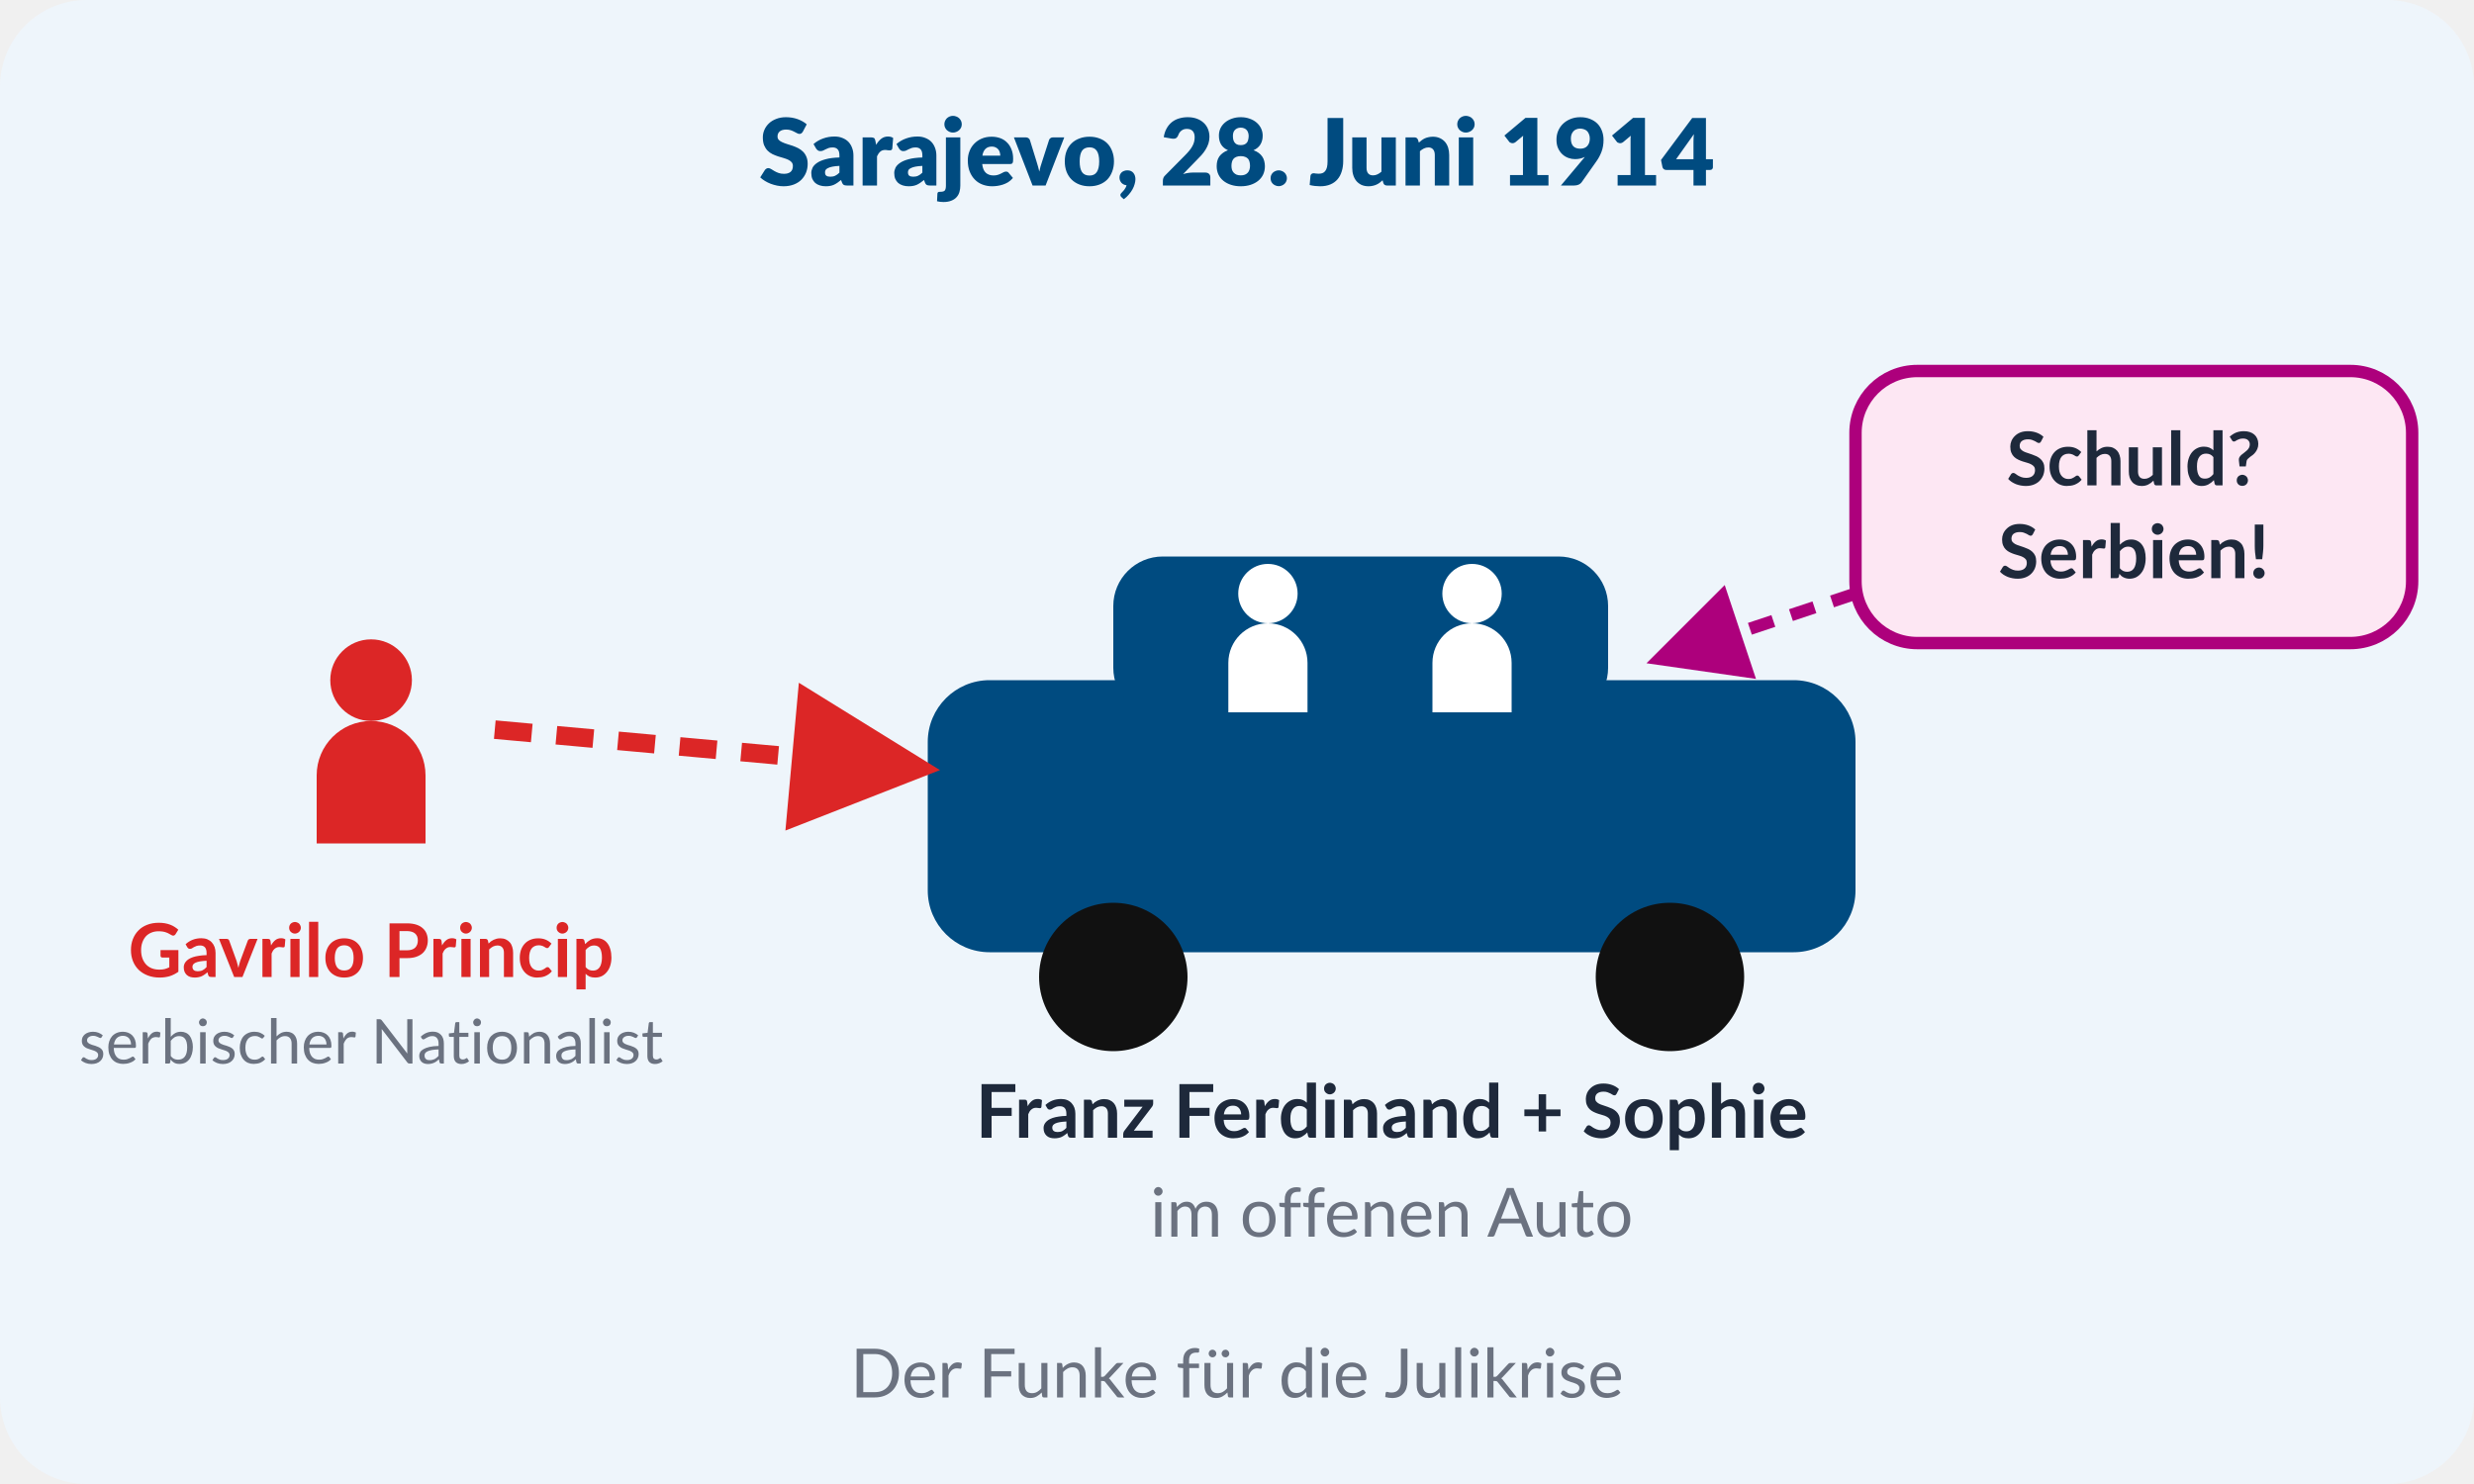
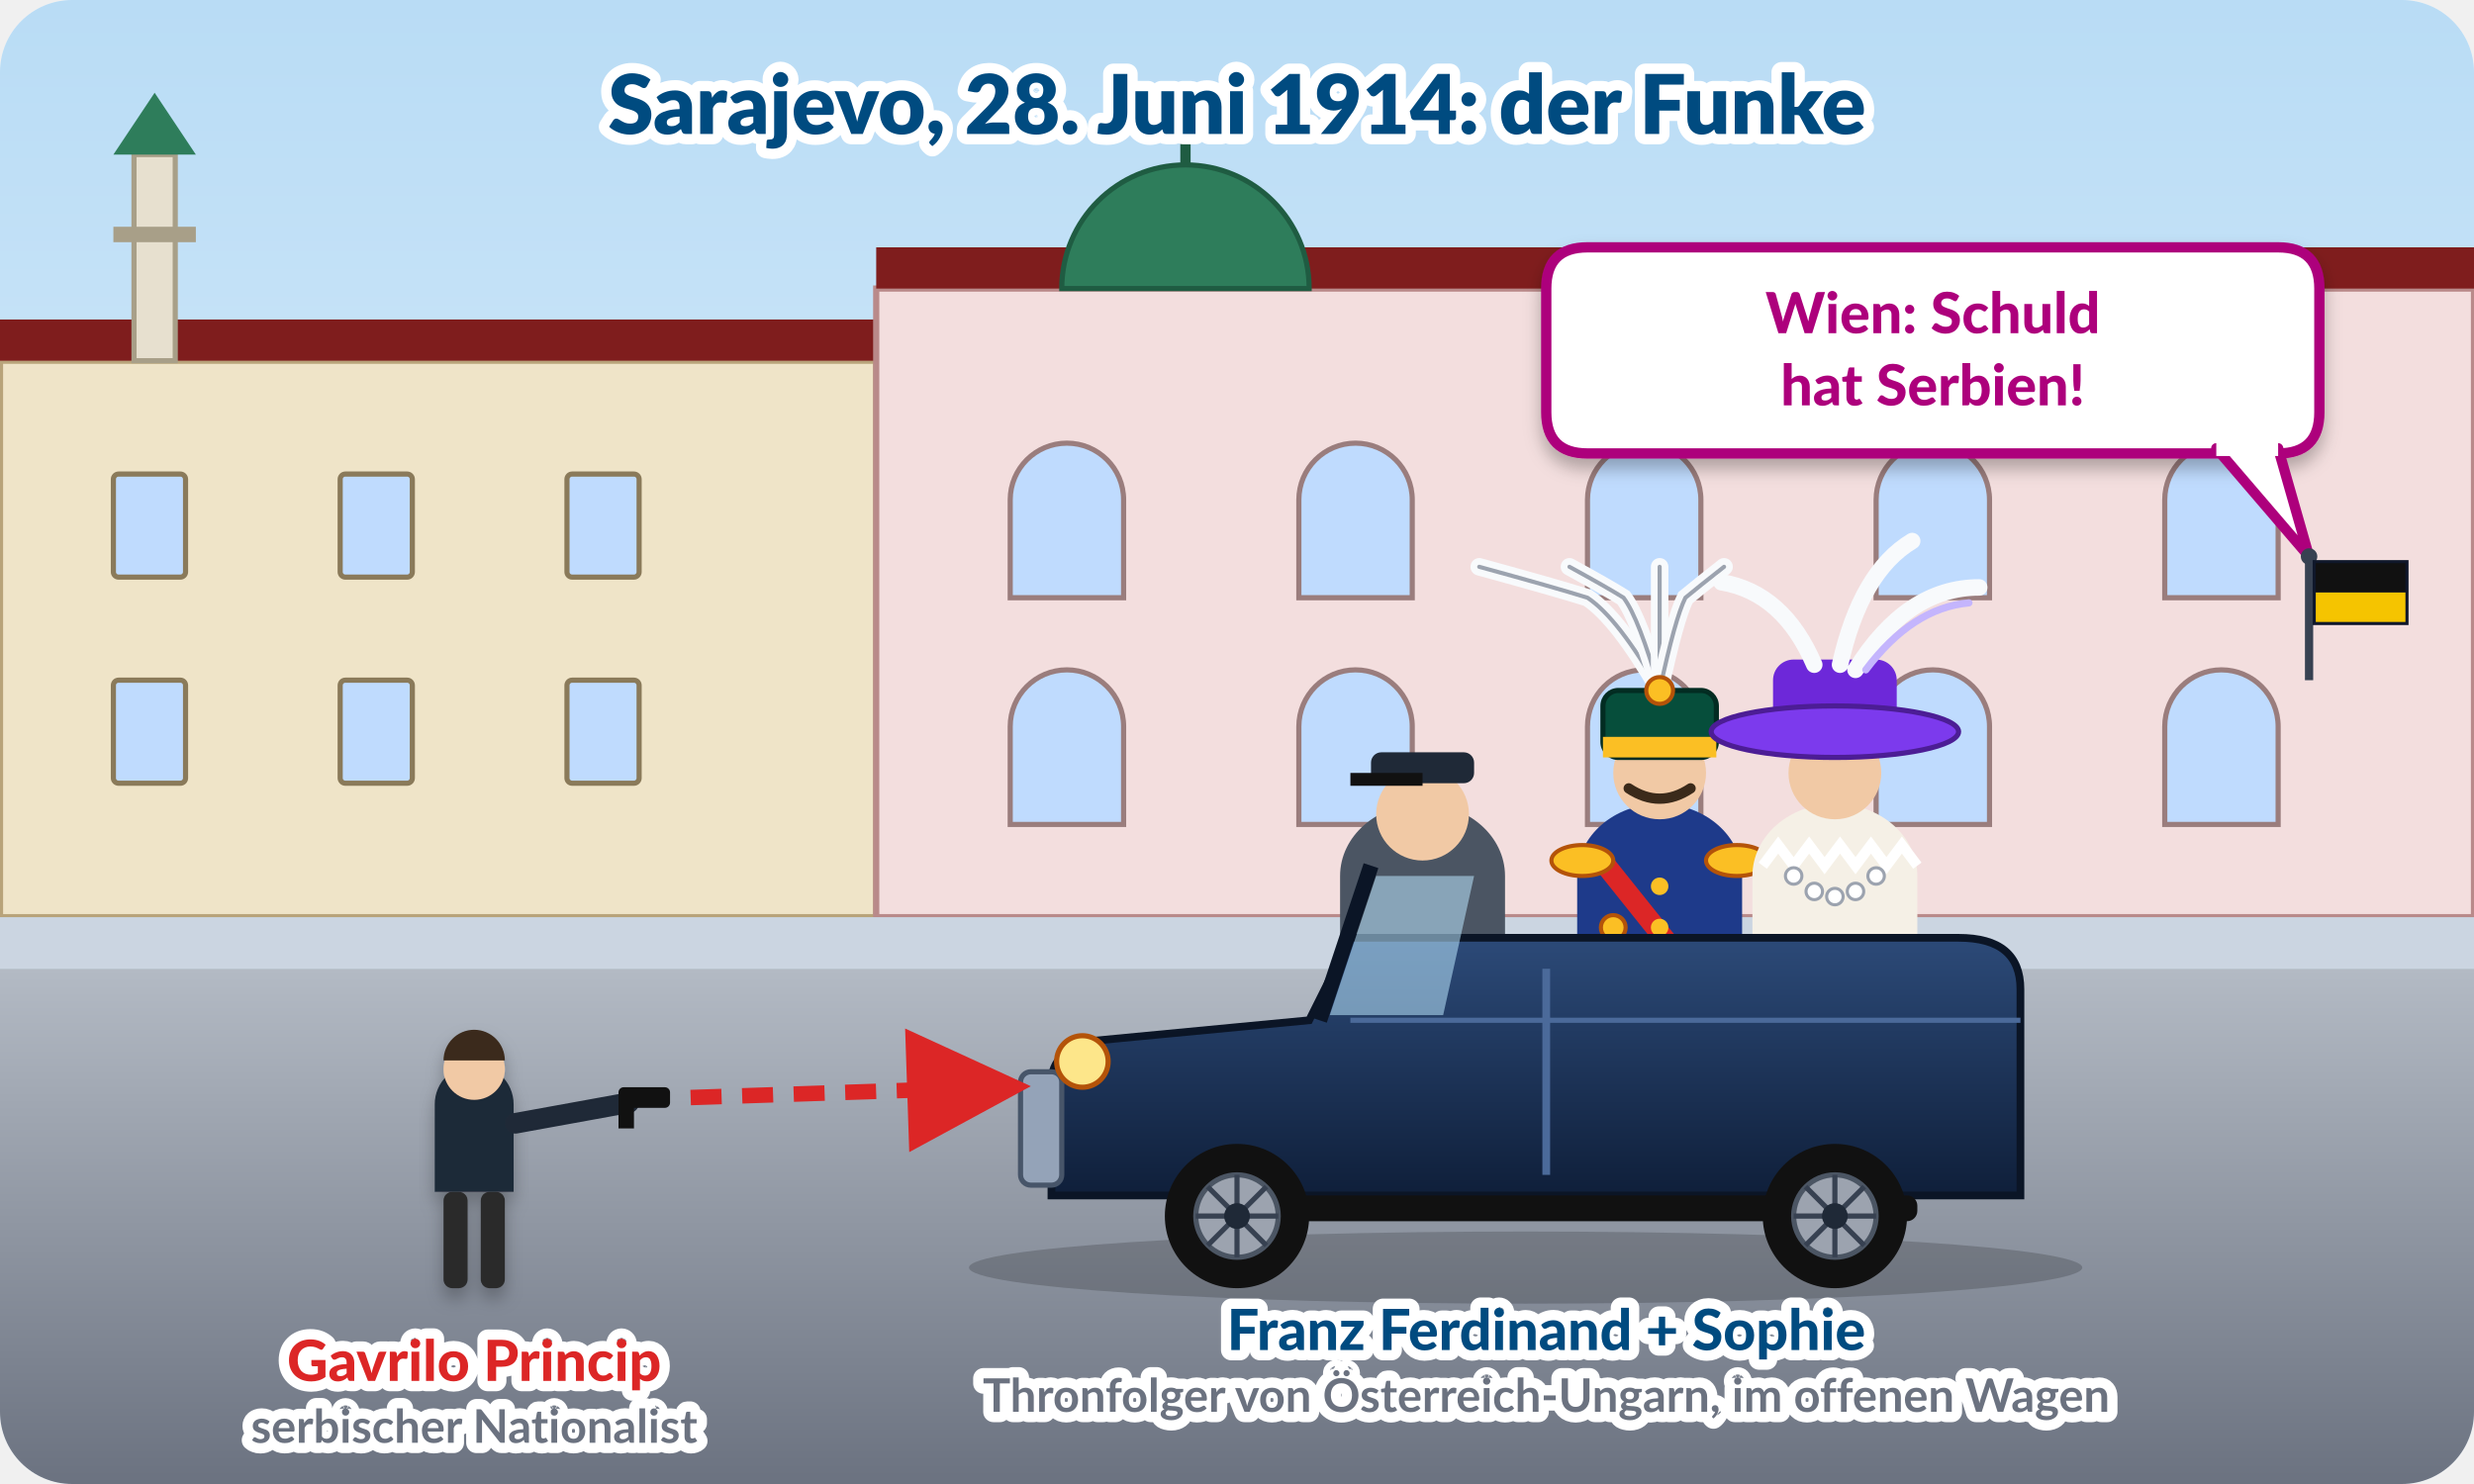
- <svg xmlns="http://www.w3.org/2000/svg" viewBox="0 0 400 240" role="img" aria-label="Das Attentat von Sarajevo" font-family="Lato, Arial, sans-serif">
-   <rect width="400" height="240" rx="14" fill="#eef5fb" />
-   <text x="200" y="30" font-size="15" font-weight="900" fill="#004b80" text-anchor="middle">Sarajevo, 28. Juni 1914</text>
-   <rect x="150" y="110" width="150" height="44" rx="10" fill="#004b80" />
-   <rect x="180" y="90" width="80" height="26" rx="8" fill="#004b80" />
-   <circle cx="180" cy="158" r="12" fill="#111" />
-   <circle cx="270" cy="158" r="12" fill="#111" />
-   <circle cx="205" cy="96" r="4.8" fill="#fff" />
-   <path d="M198.6,115.2 v-8.0 a6.4,6.4 0 0 1 12.8,0 v8.0 z" fill="#fff" />
-   <circle cx="238" cy="96" r="4.8" fill="#fff" />
-   <path d="M231.6,115.2 v-8.0 a6.4,6.4 0 0 1 12.8,0 v8.0 z" fill="#fff" />
-   <text x="225" y="184" font-size="12" font-weight="700" fill="#1e293b" text-anchor="middle">Franz Ferdinand + Sophie</text>
-   <text x="225" y="200" font-size="11" font-weight="400" fill="#6b7280" text-anchor="middle">im offenen Auto</text>
-   <circle cx="60" cy="110" r="6.6" fill="#dc2626" />
-   <path d="M51.2,136.4 v-11.0 a8.8,8.8 0 0 1 17.6,0 v11.0 z" fill="#dc2626" />
-   <text x="60" y="158" font-size="12" font-weight="700" fill="#dc2626" text-anchor="middle">Gavrilo Princip</text>
-   <text x="60" y="172" font-size="10" font-weight="400" fill="#6b7280" text-anchor="middle">serbischer Nationalist</text>
+ <svg xmlns="http://www.w3.org/2000/svg" viewBox="0 0 480 288" role="img" aria-label="Das Attentat von Sarajevo am 28. Juni 1914" font-family="Lato, Arial, sans-serif">
+   <rect width="480" height="288" rx="14" fill="#eef5fb" />
  <defs>
-     <marker id="mdc2626" markerWidth="8" markerHeight="8" refX="6" refY="4" orient="auto">
-       <path d="M0,0 L8,4 L0,8 z" fill="#dc2626" />
-     </marker>
+     <linearGradient id="gHimmel" x1="0" y1="0" x2="0" y2="1">
+       <stop offset="0" stop-color="#b9dcf5" />
+       <stop offset="1" stop-color="#eef7ff" />
+     </linearGradient>
+     <linearGradient id="gMeer" x1="0" y1="0" x2="0" y2="1">
+       <stop offset="0" stop-color="#6ab6ec" />
+       <stop offset="1" stop-color="#1b5a95" />
+     </linearGradient>
+     <linearGradient id="gLand" x1="0" y1="0" x2="1" y2="1">
+       <stop offset="0" stop-color="#bcdc8f" />
+       <stop offset="1" stop-color="#7aa348" />
+     </linearGradient>
+     <linearGradient id="gSand" x1="0" y1="0" x2="0" y2="1">
+       <stop offset="0" stop-color="#f5e4ad" />
+       <stop offset="1" stop-color="#d3b268" />
+     </linearGradient>
+     <linearGradient id="gRumpf" x1="0" y1="0" x2="0" y2="1">
+       <stop offset="0" stop-color="#55606f" />
+       <stop offset="1" stop-color="#0f172a" />
+     </linearGradient>
+     <linearGradient id="gHolz" x1="0" y1="0" x2="0" y2="1">
+       <stop offset="0" stop-color="#b5804a" />
+       <stop offset="1" stop-color="#7a4b22" />
+     </linearGradient>
+     <linearGradient id="gStein" x1="0" y1="0" x2="0" y2="1">
+       <stop offset="0" stop-color="#f8fafc" />
+       <stop offset="1" stop-color="#c7d2df" />
+     </linearGradient>
+     <radialGradient id="gMuenze" cx=".35" cy=".35" r=".75">
+       <stop offset="0" stop-color="#fff3b0" />
+       <stop offset="1" stop-color="#c98a00" />
+     </radialGradient>
+     <radialGradient id="gSonne" cx=".5" cy=".5" r=".5">
+       <stop offset="0" stop-color="#fff7c2" />
+       <stop offset=".55" stop-color="#F7B800" />
+       <stop offset="1" stop-color="#F7B800" stop-opacity="0" />
+     </radialGradient>
+     <filter id="fSchatten" x="-20%" y="-20%" width="140%" height="150%">
+       <feDropShadow dx="0" dy="2" stdDeviation="1.6" flood-color="#000" flood-opacity=".28" />
+     </filter>
  </defs>
-   <line x1="80" y1="118" x2="146" y2="124" stroke="#dc2626" stroke-width="3" marker-end="url(#mdc2626)" stroke-dasharray="6 4" />
-   <rect x="300" y="60" width="90" height="44" rx="10" fill="#fde7f3" stroke="#AD007C" stroke-width="2" />
-   <text x="345.0" y="78.5" font-size="12" font-weight="700" fill="#1e293b" text-anchor="middle">Schuld?</text>
-   <text x="345.0" y="93.5" font-size="12" font-weight="700" fill="#1e293b" text-anchor="middle">Serbien!</text>
  <defs>
-     <marker id="mAD007C" markerWidth="8" markerHeight="8" refX="6" refY="4" orient="auto">
-       <path d="M0,0 L8,4 L0,8 z" fill="#AD007C" />
-     </marker>
+     <linearGradient id="gStrasse" x1="0" y1="0" x2="0" y2="1">
+       <stop offset="0" stop-color="#b3bac4" />
+       <stop offset="1" stop-color="#6b7280" />
+     </linearGradient>
+     <linearGradient id="gWagen" x1="0" y1="0" x2="0" y2="1">
+       <stop offset="0" stop-color="#2c4a78" />
+       <stop offset="1" stop-color="#0f1f3a" />
+     </linearGradient>
  </defs>
-   <line x1="300" y1="96" x2="270" y2="106" stroke="#AD007C" stroke-width="2" marker-end="url(#mAD007C)" stroke-dasharray="4 3" />
-   <text x="200" y="226" font-size="11" font-weight="400" fill="#6b7280" text-anchor="middle">Der Funke für die Julikrise</text>
+   <clipPath id="cpSzene">
+     <rect width="480" height="288" rx="14" />
+   </clipPath>
+   <g clip-path="url(#cpSzene)">
+     <rect width="480" height="288" fill="url(#gHimmel)" />
+     <rect x="0" y="70" width="170" height="108" fill="#efe4c8" stroke="#b8a37a" stroke-width="1.2" />
+     <rect x="0" y="62" width="170" height="8" fill="#7f1d1d" />
+     <rect x="22" y="92" width="14" height="20" rx="1" fill="#bfdbfe" stroke="#8a7a5a" stroke-width="1" />
+     <rect x="22" y="132" width="14" height="20" rx="1" fill="#bfdbfe" stroke="#8a7a5a" stroke-width="1" />
+     <rect x="66" y="92" width="14" height="20" rx="1" fill="#bfdbfe" stroke="#8a7a5a" stroke-width="1" />
+     <rect x="66" y="132" width="14" height="20" rx="1" fill="#bfdbfe" stroke="#8a7a5a" stroke-width="1" />
+     <rect x="110" y="92" width="14" height="20" rx="1" fill="#bfdbfe" stroke="#8a7a5a" stroke-width="1" />
+     <rect x="110" y="132" width="14" height="20" rx="1" fill="#bfdbfe" stroke="#8a7a5a" stroke-width="1" />
+     <rect x="26" y="30" width="8" height="40" fill="#e7e0cf" stroke="#a89f88" stroke-width="1" />
+     <path d="M22,30 l8,-12 l8,12 z" fill="#2e7d5b" />
+     <rect x="22" y="44" width="16" height="3" fill="#a89f88" />
+     <rect x="170" y="56" width="310" height="122" fill="#f3dede" stroke="#b98a8a" stroke-width="1.2" />
+     <rect x="170" y="48" width="310" height="8" fill="#7f1d1d" />
+     <path d="M196,116 v-19 a11,11 0 0 1 22,0 v19 z" fill="#bfdbfe" stroke="#9a7d7d" stroke-width="1" />
+     <path d="M196,160 v-19 a11,11 0 0 1 22,0 v19 z" fill="#bfdbfe" stroke="#9a7d7d" stroke-width="1" />
+     <path d="M252,116 v-19 a11,11 0 0 1 22,0 v19 z" fill="#bfdbfe" stroke="#9a7d7d" stroke-width="1" />
+     <path d="M252,160 v-19 a11,11 0 0 1 22,0 v19 z" fill="#bfdbfe" stroke="#9a7d7d" stroke-width="1" />
+     <path d="M308,116 v-19 a11,11 0 0 1 22,0 v19 z" fill="#bfdbfe" stroke="#9a7d7d" stroke-width="1" />
+     <path d="M308,160 v-19 a11,11 0 0 1 22,0 v19 z" fill="#bfdbfe" stroke="#9a7d7d" stroke-width="1" />
+     <path d="M364,116 v-19 a11,11 0 0 1 22,0 v19 z" fill="#bfdbfe" stroke="#9a7d7d" stroke-width="1" />
+     <path d="M364,160 v-19 a11,11 0 0 1 22,0 v19 z" fill="#bfdbfe" stroke="#9a7d7d" stroke-width="1" />
+     <path d="M420,116 v-19 a11,11 0 0 1 22,0 v19 z" fill="#bfdbfe" stroke="#9a7d7d" stroke-width="1" />
+     <path d="M420,160 v-19 a11,11 0 0 1 22,0 v19 z" fill="#bfdbfe" stroke="#9a7d7d" stroke-width="1" />
+     <path d="M206,56 a24,24 0 0 1 48,0 z" fill="#2e7d5b" stroke="#1f5c42" stroke-width="1" />
+     <line x1="230" y1="32" x2="230" y2="24" stroke="#1f5c42" stroke-width="2" />
+     <rect x="0" y="178" width="480" height="10" fill="#cbd5e1" />
+     <rect x="0" y="188" width="480" height="100" fill="url(#gStrasse)" />
+     <text x="240" y="26" font-size="16" font-weight="900" fill="#004b80" text-anchor="middle" paint-order="stroke" stroke="#fff" stroke-width="4" stroke-linejoin="round">Sarajevo, 28. Juni 1914: der Funke</text>
+     <path d="M260,200 v-30 a16,14 0 0 1 32,0 v30 z" fill="#4b5563" />
+     <circle cx="276" cy="158" r="9" fill="#f1c9a5" />
+     <rect x="266" y="146" width="20" height="6" rx="2" fill="#1f2937" />
+     <rect x="262" y="150" width="14" height="2.5" fill="#111" />
+     <path d="M306,200 v-30 a16,14 0 0 1 32,0 v30 z" fill="#1e3a8a" />
+     <circle cx="322" cy="150" r="9" fill="#f1c9a5" />
+     <line x1="310" y1="166" x2="334" y2="196" stroke="#dc2626" stroke-width="4" />
+     <circle cx="322" cy="172" r="1.7" fill="#fbbf24" />
+     <circle cx="322" cy="180" r="1.7" fill="#fbbf24" />
+     <circle cx="322" cy="188" r="1.7" fill="#fbbf24" />
+     <circle cx="322" cy="196" r="1.7" fill="#fbbf24" />
+     <ellipse cx="307" cy="167" rx="6" ry="3" fill="#fbbf24" stroke="#b45309" stroke-width=".8" />
+     <ellipse cx="337" cy="167" rx="6" ry="3" fill="#fbbf24" stroke="#b45309" stroke-width=".8" />
+     <circle cx="313" cy="180" r="2.4" fill="#fbbf24" stroke="#b45309" stroke-width=".8" />
+     <circle cx="313" cy="187" r="2.4" fill="#e5e7eb" stroke="#6b7280" stroke-width=".8" />
+     <path d="M316,153 q6,4 12,0" stroke="#3b2a1a" stroke-width="2" fill="none" stroke-linecap="round" />
+     <rect x="311" y="134" width="22" height="13" rx="3" fill="#064e3b" stroke="#022c22" stroke-width="1" />
+     <rect x="311" y="143" width="22" height="4" fill="#fbbf24" />
+     <path d="M322,134 q-8,-14 -14,-18 q-6.4,-2 -21.0,-6" stroke="#f8fafc" stroke-width="3.4" fill="none" stroke-linecap="round" />
+     <path d="M322,134 q-8,-14 -14,-18 q-6.4,-2 -21.0,-6" stroke="#9ca3af" stroke-width=".8" fill="none" stroke-linecap="round" />
+     <path d="M322,134 q-4,-14 -7,-18 q-3.2,-2 -10.5,-6" stroke="#f8fafc" stroke-width="3.4" fill="none" stroke-linecap="round" />
+     <path d="M322,134 q-4,-14 -7,-18 q-3.2,-2 -10.5,-6" stroke="#9ca3af" stroke-width=".8" fill="none" stroke-linecap="round" />
+     <path d="M322,134 q0,-14 0,-18 q0.0,-2 0.0,-6" stroke="#f8fafc" stroke-width="3.4" fill="none" stroke-linecap="round" />
+     <path d="M322,134 q0,-14 0,-18 q0.0,-2 0.0,-6" stroke="#9ca3af" stroke-width=".8" fill="none" stroke-linecap="round" />
+     <path d="M322,134 q3,-14 5,-18 q2.4,-2 7.5,-6" stroke="#f8fafc" stroke-width="3.4" fill="none" stroke-linecap="round" />
+     <path d="M322,134 q3,-14 5,-18 q2.4,-2 7.5,-6" stroke="#9ca3af" stroke-width=".8" fill="none" stroke-linecap="round" />
+     <circle cx="322" cy="134" r="2.6" fill="#fbbf24" stroke="#b45309" stroke-width=".8" />
+     <circle cx="356" cy="146" r="7" fill="#3b2a1a" />
+     <path d="M340,200 v-30 a16,14 0 0 1 32,0 v30 z" fill="#f5f0e6" />
+     <circle cx="356" cy="150" r="9" fill="#f1c9a5" />
+     <path d="M342,168 l3,-4 l3,4 l3,-4 l3,4 l3,-4 l3,4 l3,-4 l3,4 l3,-4 l3,4" stroke="#fff" stroke-width="2" fill="none" />
+     <circle cx="348" cy="170" r="1.6" fill="#fff" stroke="#9ca3af" stroke-width=".6" />
+     <circle cx="352" cy="173" r="1.6" fill="#fff" stroke="#9ca3af" stroke-width=".6" />
+     <circle cx="356" cy="174" r="1.6" fill="#fff" stroke="#9ca3af" stroke-width=".6" />
+     <circle cx="360" cy="173" r="1.6" fill="#fff" stroke="#9ca3af" stroke-width=".6" />
+     <circle cx="364" cy="170" r="1.6" fill="#fff" stroke="#9ca3af" stroke-width=".6" />
+     <rect x="344" y="128" width="24" height="14" rx="4" fill="#6d28d9" />
+     <ellipse cx="356" cy="142" rx="24" ry="5" fill="#7c3aed" stroke="#4c1d95" stroke-width="1" />
+     <path d="M360,130 q10,-16 24,-16 M357,129 q4,-18 14,-24 M352,129 q-6,-14 -18,-16" stroke="#f8fafc" stroke-width="3.2" fill="none" stroke-linecap="round" />
+     <path d="M362,130 q9,-12 20,-13" stroke="#c4b5fd" stroke-width="1.4" fill="none" stroke-linecap="round" />
+     <ellipse cx="296" cy="246" rx="108" ry="7" fill="#000" opacity=".18" />
+     <path d="M204,232 V210 Q204,204 212,202 L254,198 L262,182 H380 Q392,182 392,192 V232 Z" fill="url(#gWagen)" stroke="#0b1526" stroke-width="1.5" />
+     <line x1="300" y1="188" x2="300" y2="228" stroke="#4b6a9a" stroke-width="1.5" />
+     <line x1="262" y1="198" x2="392" y2="198" stroke="#4b6a9a" stroke-width="1" />
+     <path d="M256,198 L266,168" stroke="#0b1526" stroke-width="3" />
+     <path d="M258,197 L267,170 L286,170 L280,197 Z" fill="#bae6fd" opacity=".55" />
+     <rect x="198" y="208" width="8" height="22" rx="2" fill="#94a3b8" stroke="#475569" stroke-width="1" />
+     <circle cx="210" cy="206" r="5" fill="#fde68a" stroke="#b45309" stroke-width="1" />
+     <rect x="232" y="232" width="140" height="5" rx="2" fill="#111" />
+     <circle cx="240" cy="236" r="14" fill="#111" />
+     <circle cx="240" cy="236" r="8" fill="#9ca3af" stroke="#4b5563" stroke-width="1" />
+     <path d="M232,236 h16 M240,228 v16 M234.3,230.3 l11.4,11.4 M245.7,230.3 l-11.4,11.4" stroke="#374151" stroke-width="1" />
+     <circle cx="240" cy="236" r="2.5" fill="#1f2937" />
+     <circle cx="356" cy="236" r="14" fill="#111" />
+     <circle cx="356" cy="236" r="8" fill="#9ca3af" stroke="#4b5563" stroke-width="1" />
+     <path d="M348,236 h16 M356,228 v16 M350.3,230.3 l11.4,11.4 M361.7,230.3 l-11.4,11.4" stroke="#374151" stroke-width="1" />
+     <circle cx="356" cy="236" r="2.5" fill="#1f2937" />
+     <text x="300" y="262" font-size="11" font-weight="800" fill="#004b80" text-anchor="middle" paint-order="stroke" stroke="#fff" stroke-width="4" stroke-linejoin="round">Franz Ferdinand + Sophie</text>
+     <text x="300" y="274" font-size="9" font-weight="700" fill="#6b7280" text-anchor="middle" paint-order="stroke" stroke="#fff" stroke-width="4" stroke-linejoin="round">Thronfolger von Österreich-Ungarn, im offenen Wagen</text>
+     <g filter="url(#fSchatten)">
+       <rect x="86.05" y="231.3" width="4.675" height="18.7" rx="1.7" fill="#2b2b2b" />
+       <rect x="93.275" y="231.3" width="4.675" height="18.7" rx="1.7" fill="#2b2b2b" />
+       <path d="M84.35,231.3 v-17.0 a7.65,7.65 0 0 1 15.3,0 v17.0 z" fill="#1f2937" />
+       <circle cx="92" cy="207.5" r="5.95" fill="#f1c9a5" />
+       <path d="M86.05,205.8 a5.95,5.95 0 0 1 11.9,0 z" fill="#3b2a1a" />
+     </g>
+     <line x1="100" y1="218" x2="122" y2="214" stroke="#1f2937" stroke-width="4" stroke-linecap="round" />
+     <rect x="120" y="211" width="10" height="4" rx="1" fill="#111" />
+     <rect x="120" y="214" width="3" height="5" fill="#111" />
+     <defs>
+       <marker id="mdc2626" markerWidth="8" markerHeight="8" refX="6" refY="4" orient="auto">
+         <path d="M0,0 L8,4 L0,8 z" fill="#dc2626" />
+       </marker>
+     </defs>
+     <line x1="134" y1="213" x2="194" y2="211" stroke="#dc2626" stroke-width="3" marker-end="url(#mdc2626)" stroke-dasharray="6 4" />
+     <text x="92" y="268" font-size="11" font-weight="800" fill="#dc2626" text-anchor="middle" paint-order="stroke" stroke="#fff" stroke-width="4" stroke-linejoin="round">Gavrilo Princip</text>
+     <text x="92" y="280" font-size="9" font-weight="700" fill="#6b7280" text-anchor="middle" paint-order="stroke" stroke="#fff" stroke-width="4" stroke-linejoin="round">serbischer Nationalist</text>
+     <path d="M308,48 H442 Q450,48 450,56 V80 Q450,88 442,88 H308 Q300,88 300,80 V56 Q300,48 308,48 Z" fill="#fff" stroke="#AD007C" stroke-width="2" filter="url(#fSchatten)" />
+     <path d="M430,87 L448,108 L442,87 Z" fill="#fff" stroke="#AD007C" stroke-width="2" stroke-linejoin="round" />
+     <line x1="430" y1="87" x2="442" y2="87" stroke="#fff" stroke-width="3" />
+     <text x="375.0" y="64.667" font-size="11" font-weight="800" fill="#AD007C" text-anchor="middle">Wien: Schuld</text>
+     <text x="375.0" y="78.667" font-size="11" font-weight="800" fill="#AD007C" text-anchor="middle">hat Serbien!</text>
+     <line x1="448" y1="132" x2="448" y2="108" stroke="#374151" stroke-width="1.6" />
+     <circle cx="448" cy="108" r="1.6" fill="#374151" />
+     <rect x="449" y="109.0" width="18" height="6.0" fill="#111" />
+     <rect x="449" y="115.0" width="18" height="6.0" fill="#f5c400" />
+     <rect x="449" y="109" width="18" height="12" fill="none" stroke="#0f172a" stroke-width=".6" />
+   </g>
</svg>
